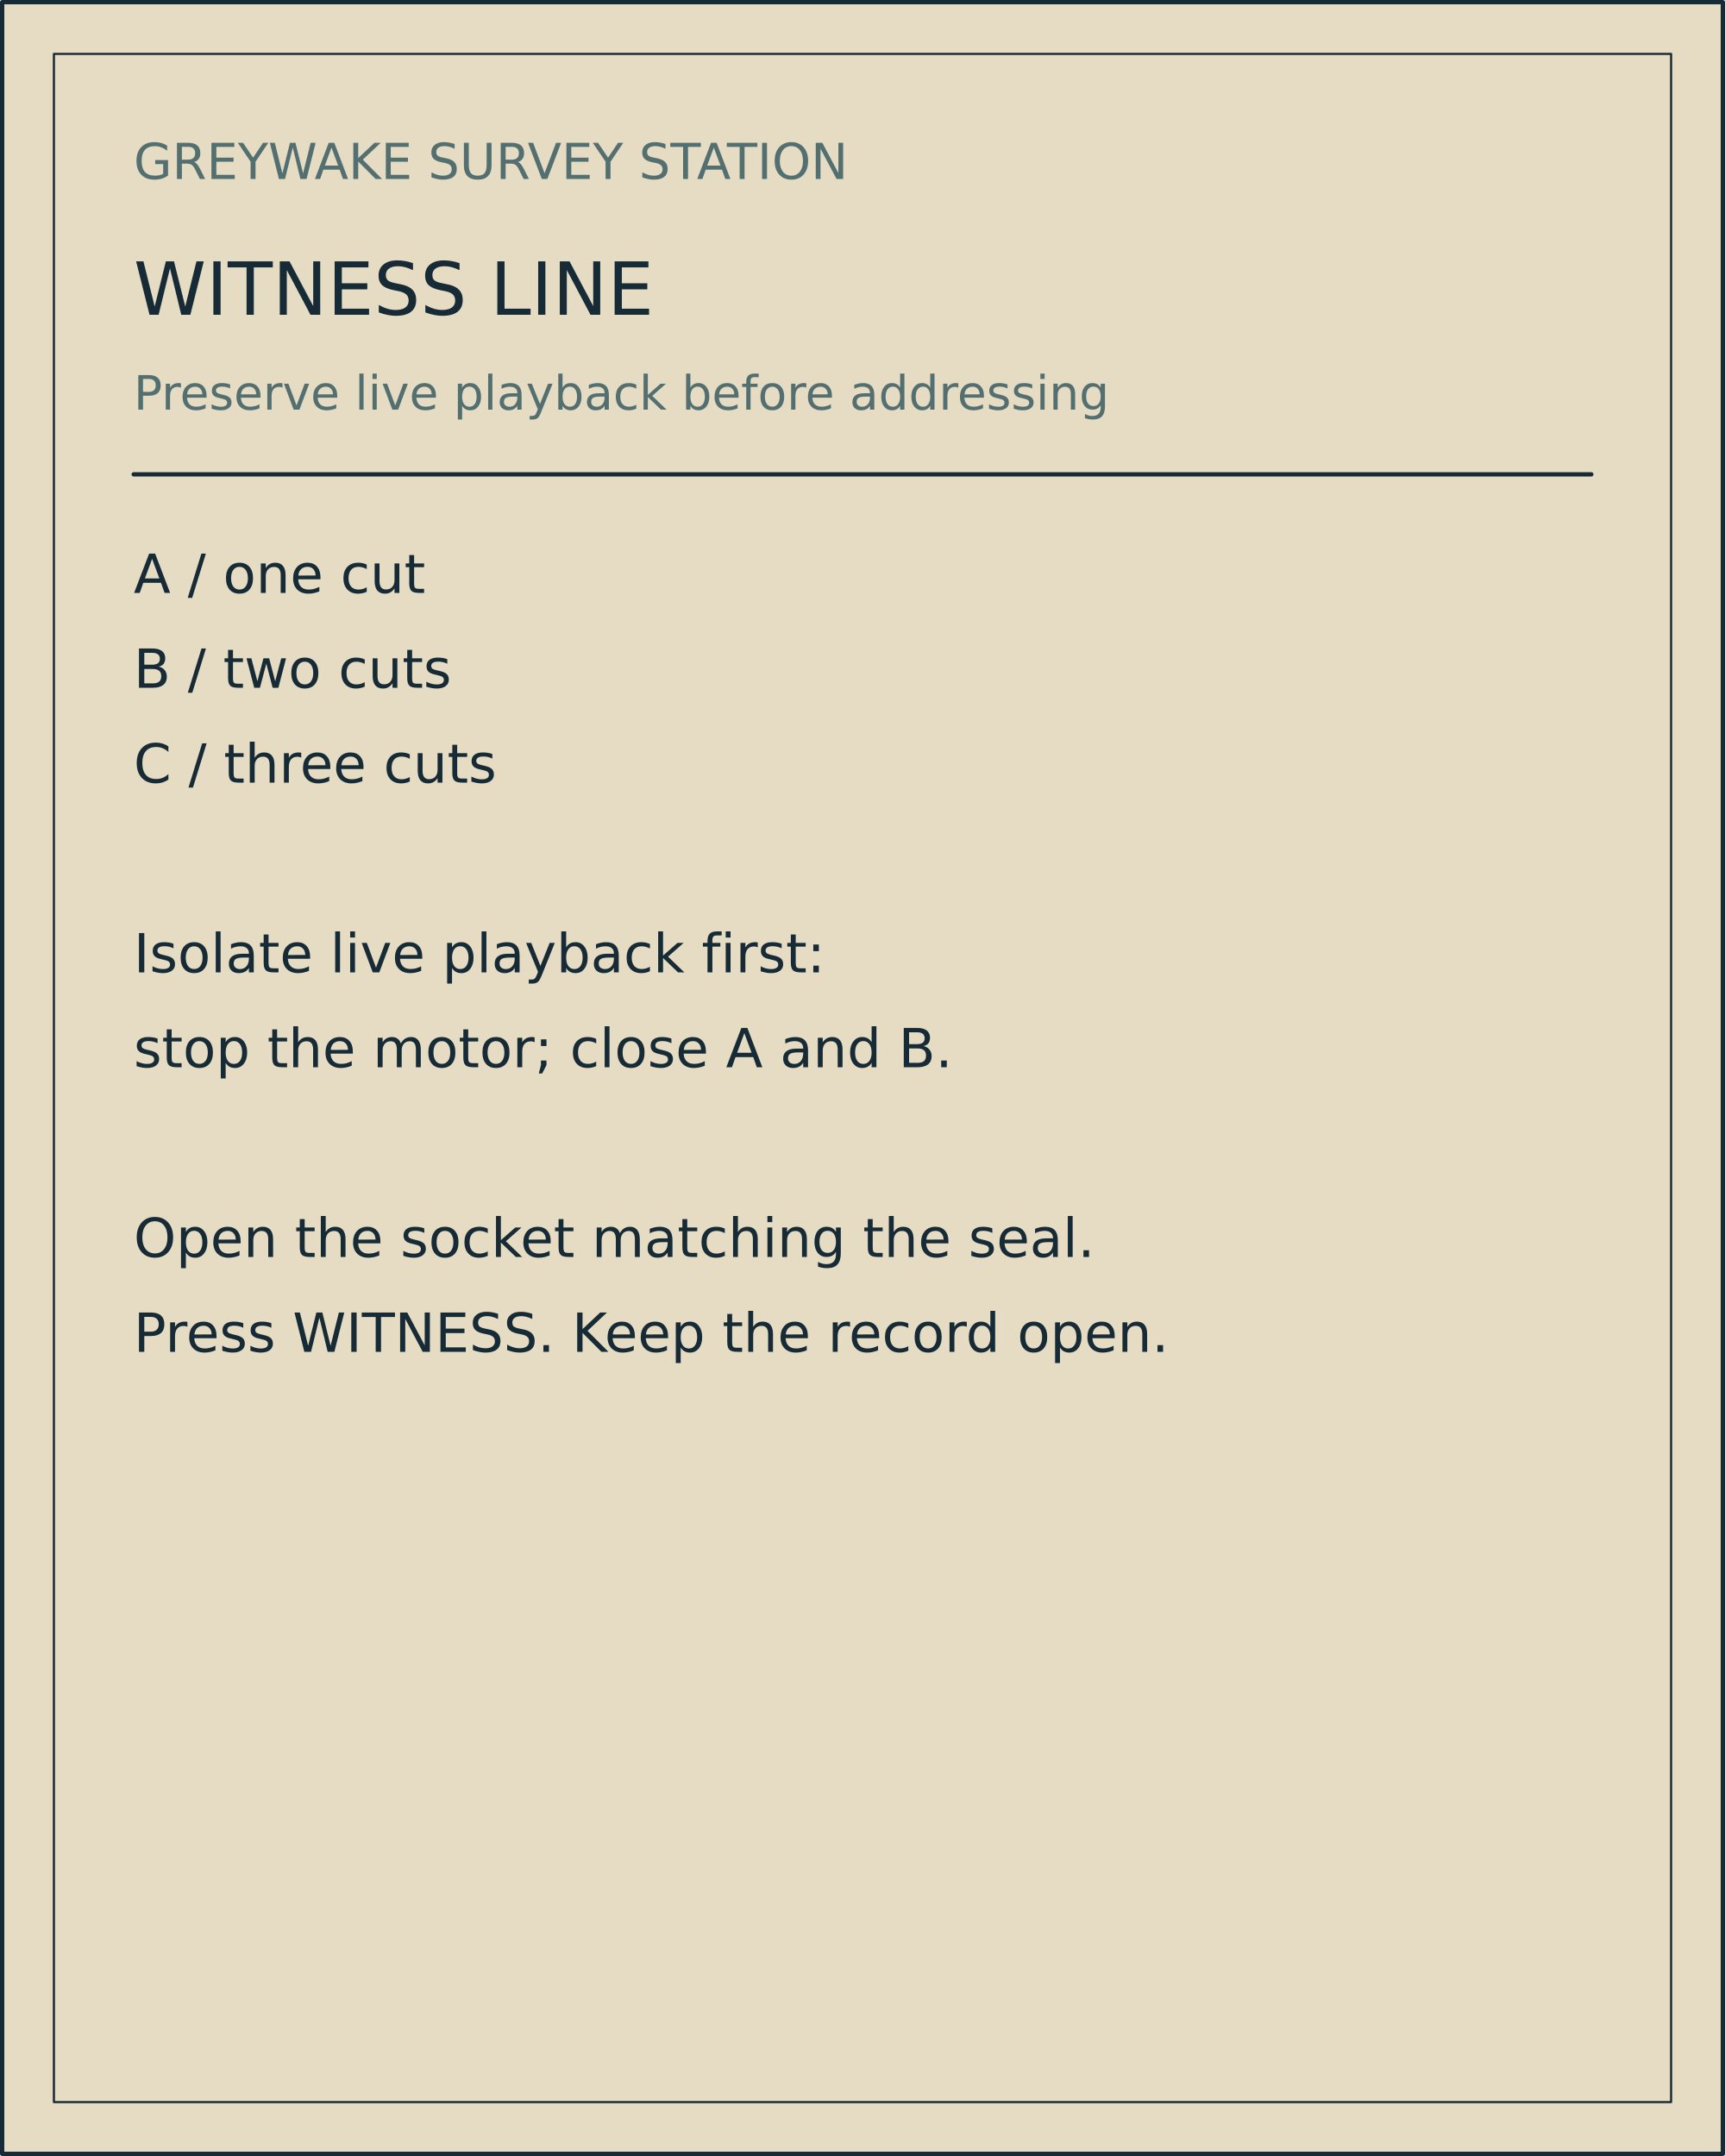
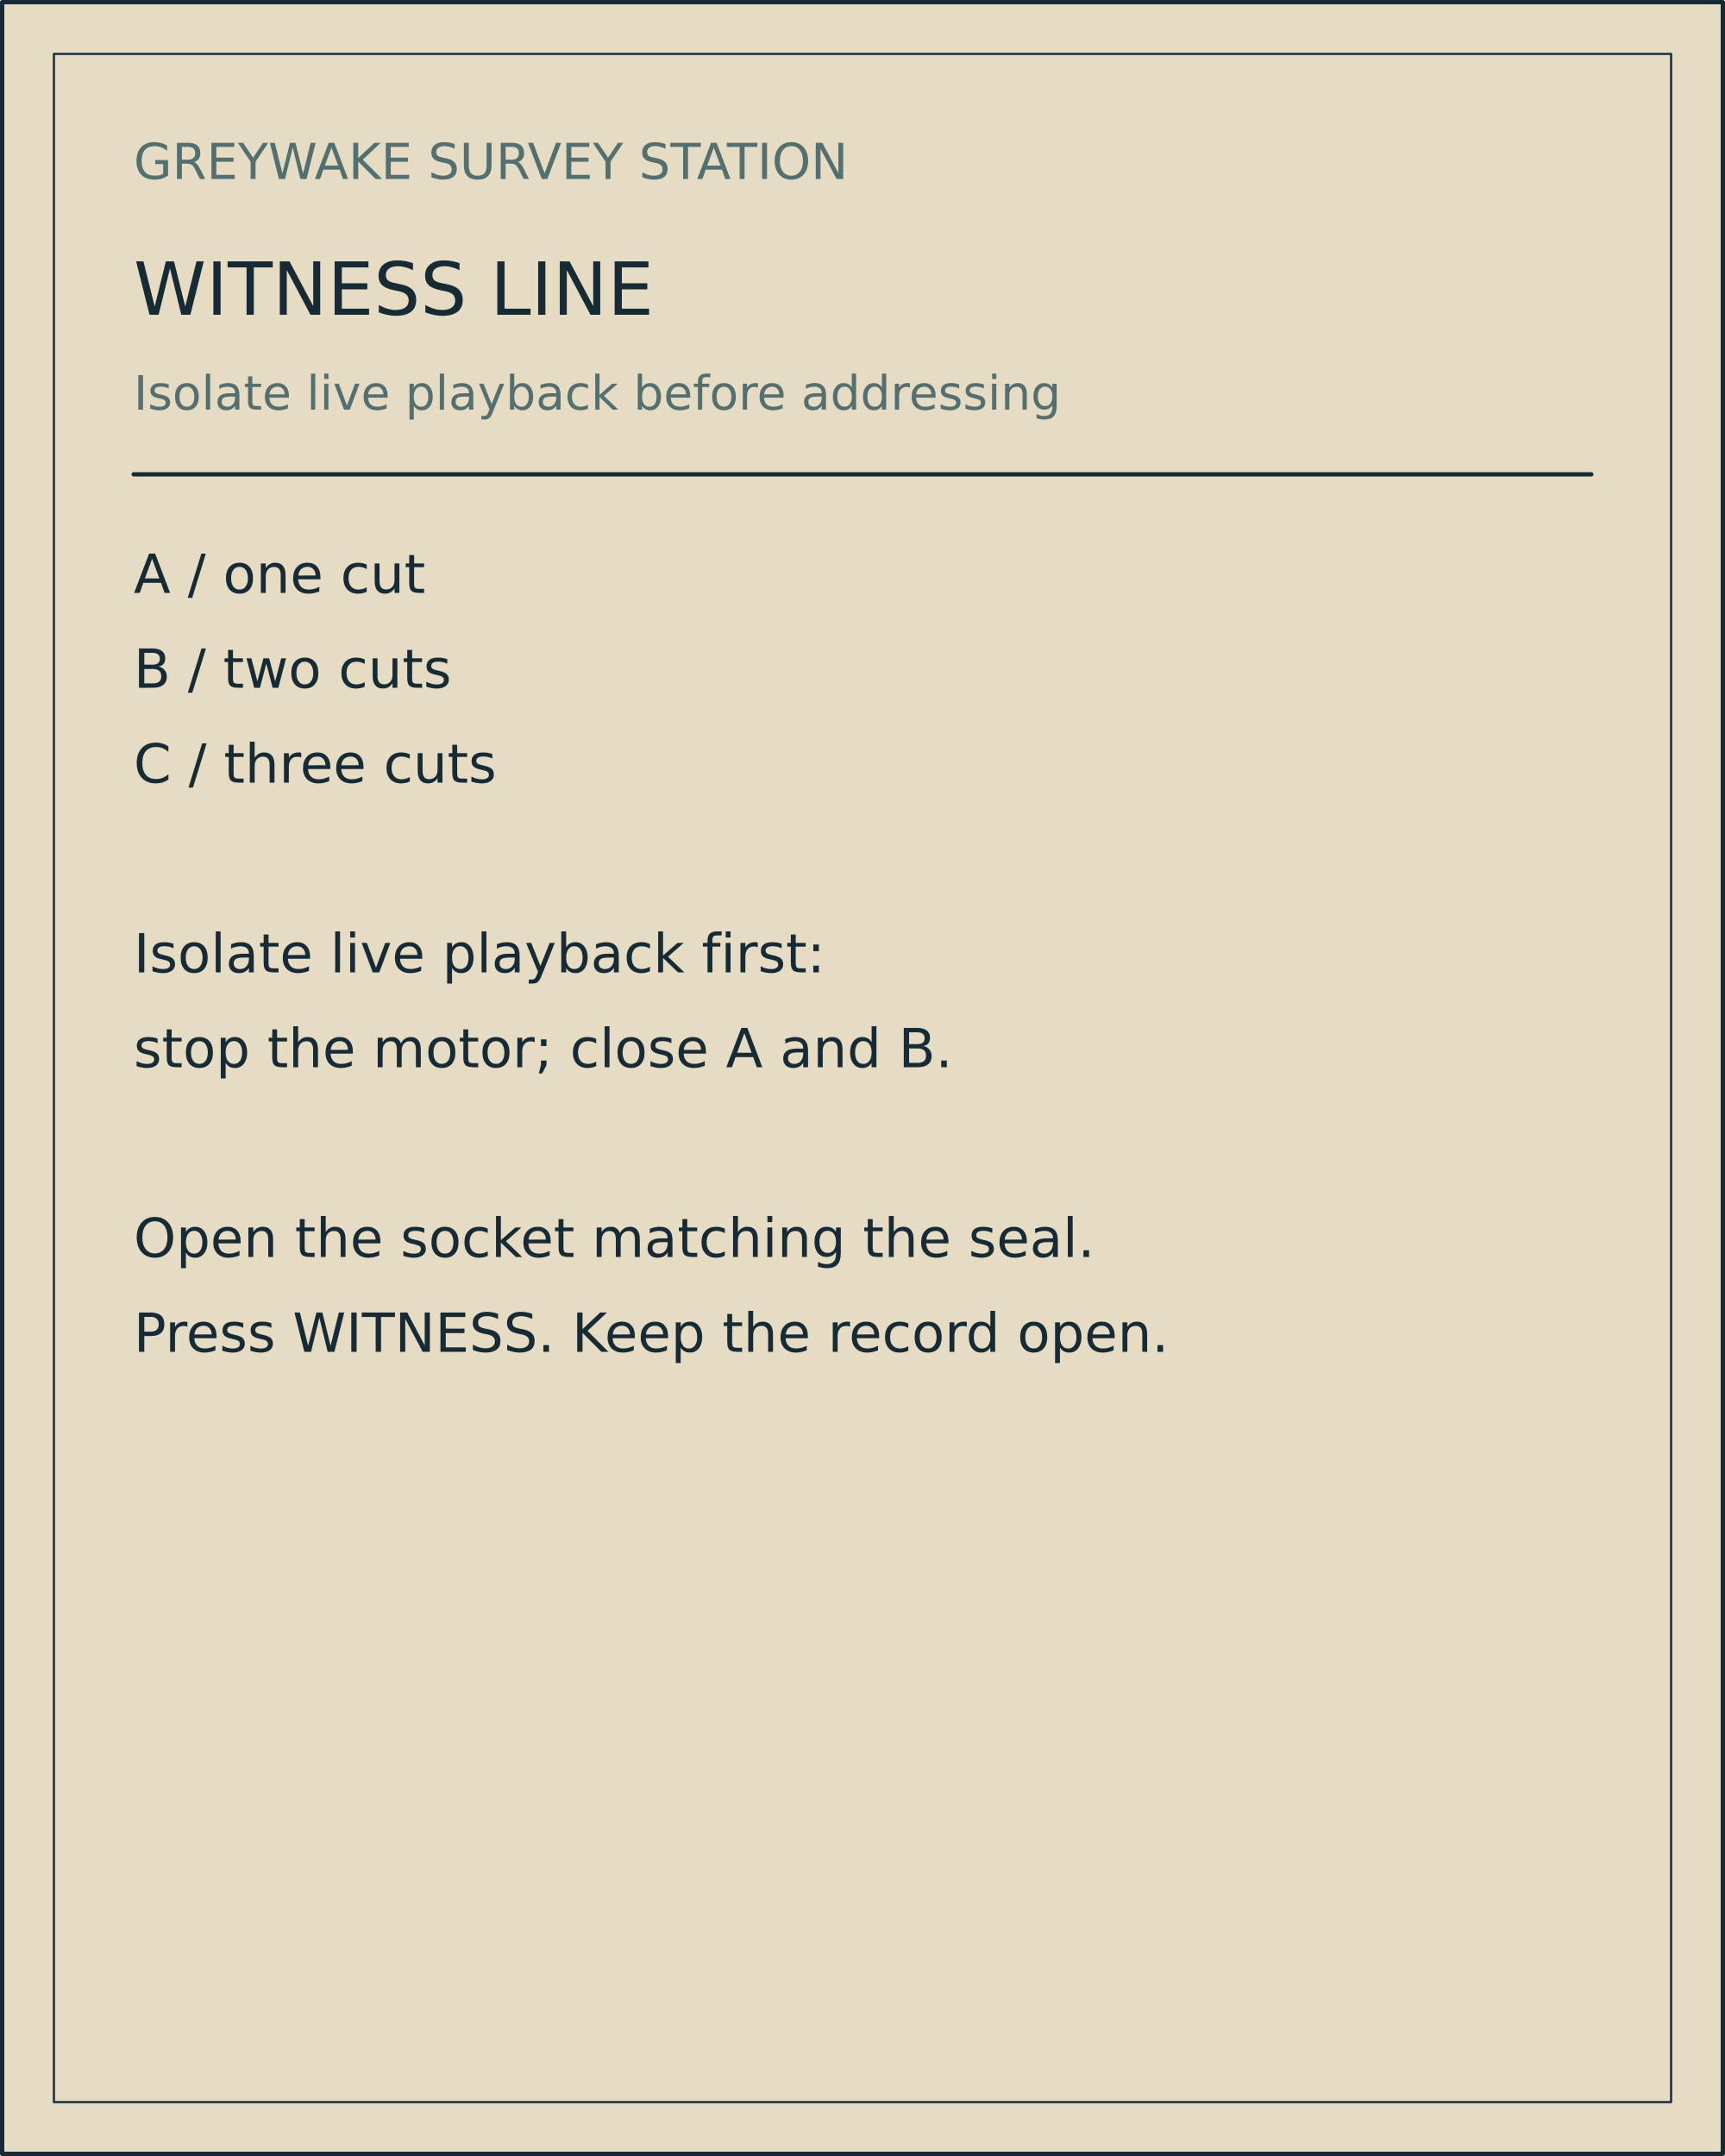
<svg xmlns="http://www.w3.org/2000/svg" width="800" height="1000" viewBox="0 0 800 1000">
  <g stroke-linejoin="round" stroke-linecap="round">
    <rect x="1" y="1" width="798" height="998" rx="0" fill="#e6dcc4" stroke="#172b36" stroke-width="2" />
    <rect x="25" y="25" width="750" height="950" rx="0" fill="none" stroke="#172b36" stroke-width="1" />
    <text x="62" y="83" font-family="DejaVu Sans" font-size="23" fill="#536f70" text-anchor="start">GREYWAKE SURVEY STATION</text>
    <text x="62" y="146" font-family="DejaVu Sans" font-size="34" fill="#172b36" text-anchor="start">WITNESS LINE</text>
-     <text x="62" y="190" font-family="DejaVu Sans" font-size="22" fill="#536f70" text-anchor="start">Preserve live playback before addressing</text>
+     <text x="62" y="190" font-family="DejaVu Sans" font-size="22" fill="#536f70" text-anchor="start">Isolate live playback before addressing</text>
    <path d="M62 220 L738 220" fill="none" stroke="#172b36" stroke-width="2" />
    <text x="62" y="275" font-family="DejaVu Sans" font-size="25" fill="#172b36" text-anchor="start">A  /  one cut</text>
    <text x="62" y="319" font-family="DejaVu Sans" font-size="25" fill="#172b36" text-anchor="start">B  /  two cuts</text>
    <text x="62" y="363" font-family="DejaVu Sans" font-size="25" fill="#172b36" text-anchor="start">C  /  three cuts</text>
    <text x="62" y="407" font-family="DejaVu Sans" font-size="25" fill="#172b36" text-anchor="start" />
    <text x="62" y="451" font-family="DejaVu Sans" font-size="25" fill="#172b36" text-anchor="start">Isolate live playback first:</text>
    <text x="62" y="495" font-family="DejaVu Sans" font-size="25" fill="#172b36" text-anchor="start">stop the motor; close A and B.</text>
    <text x="62" y="539" font-family="DejaVu Sans" font-size="25" fill="#172b36" text-anchor="start" />
    <text x="62" y="583" font-family="DejaVu Sans" font-size="25" fill="#172b36" text-anchor="start">Open the socket matching the seal.</text>
    <text x="62" y="627" font-family="DejaVu Sans" font-size="25" fill="#172b36" text-anchor="start">Press WITNESS. Keep the record open.</text>
  </g>
</svg>
